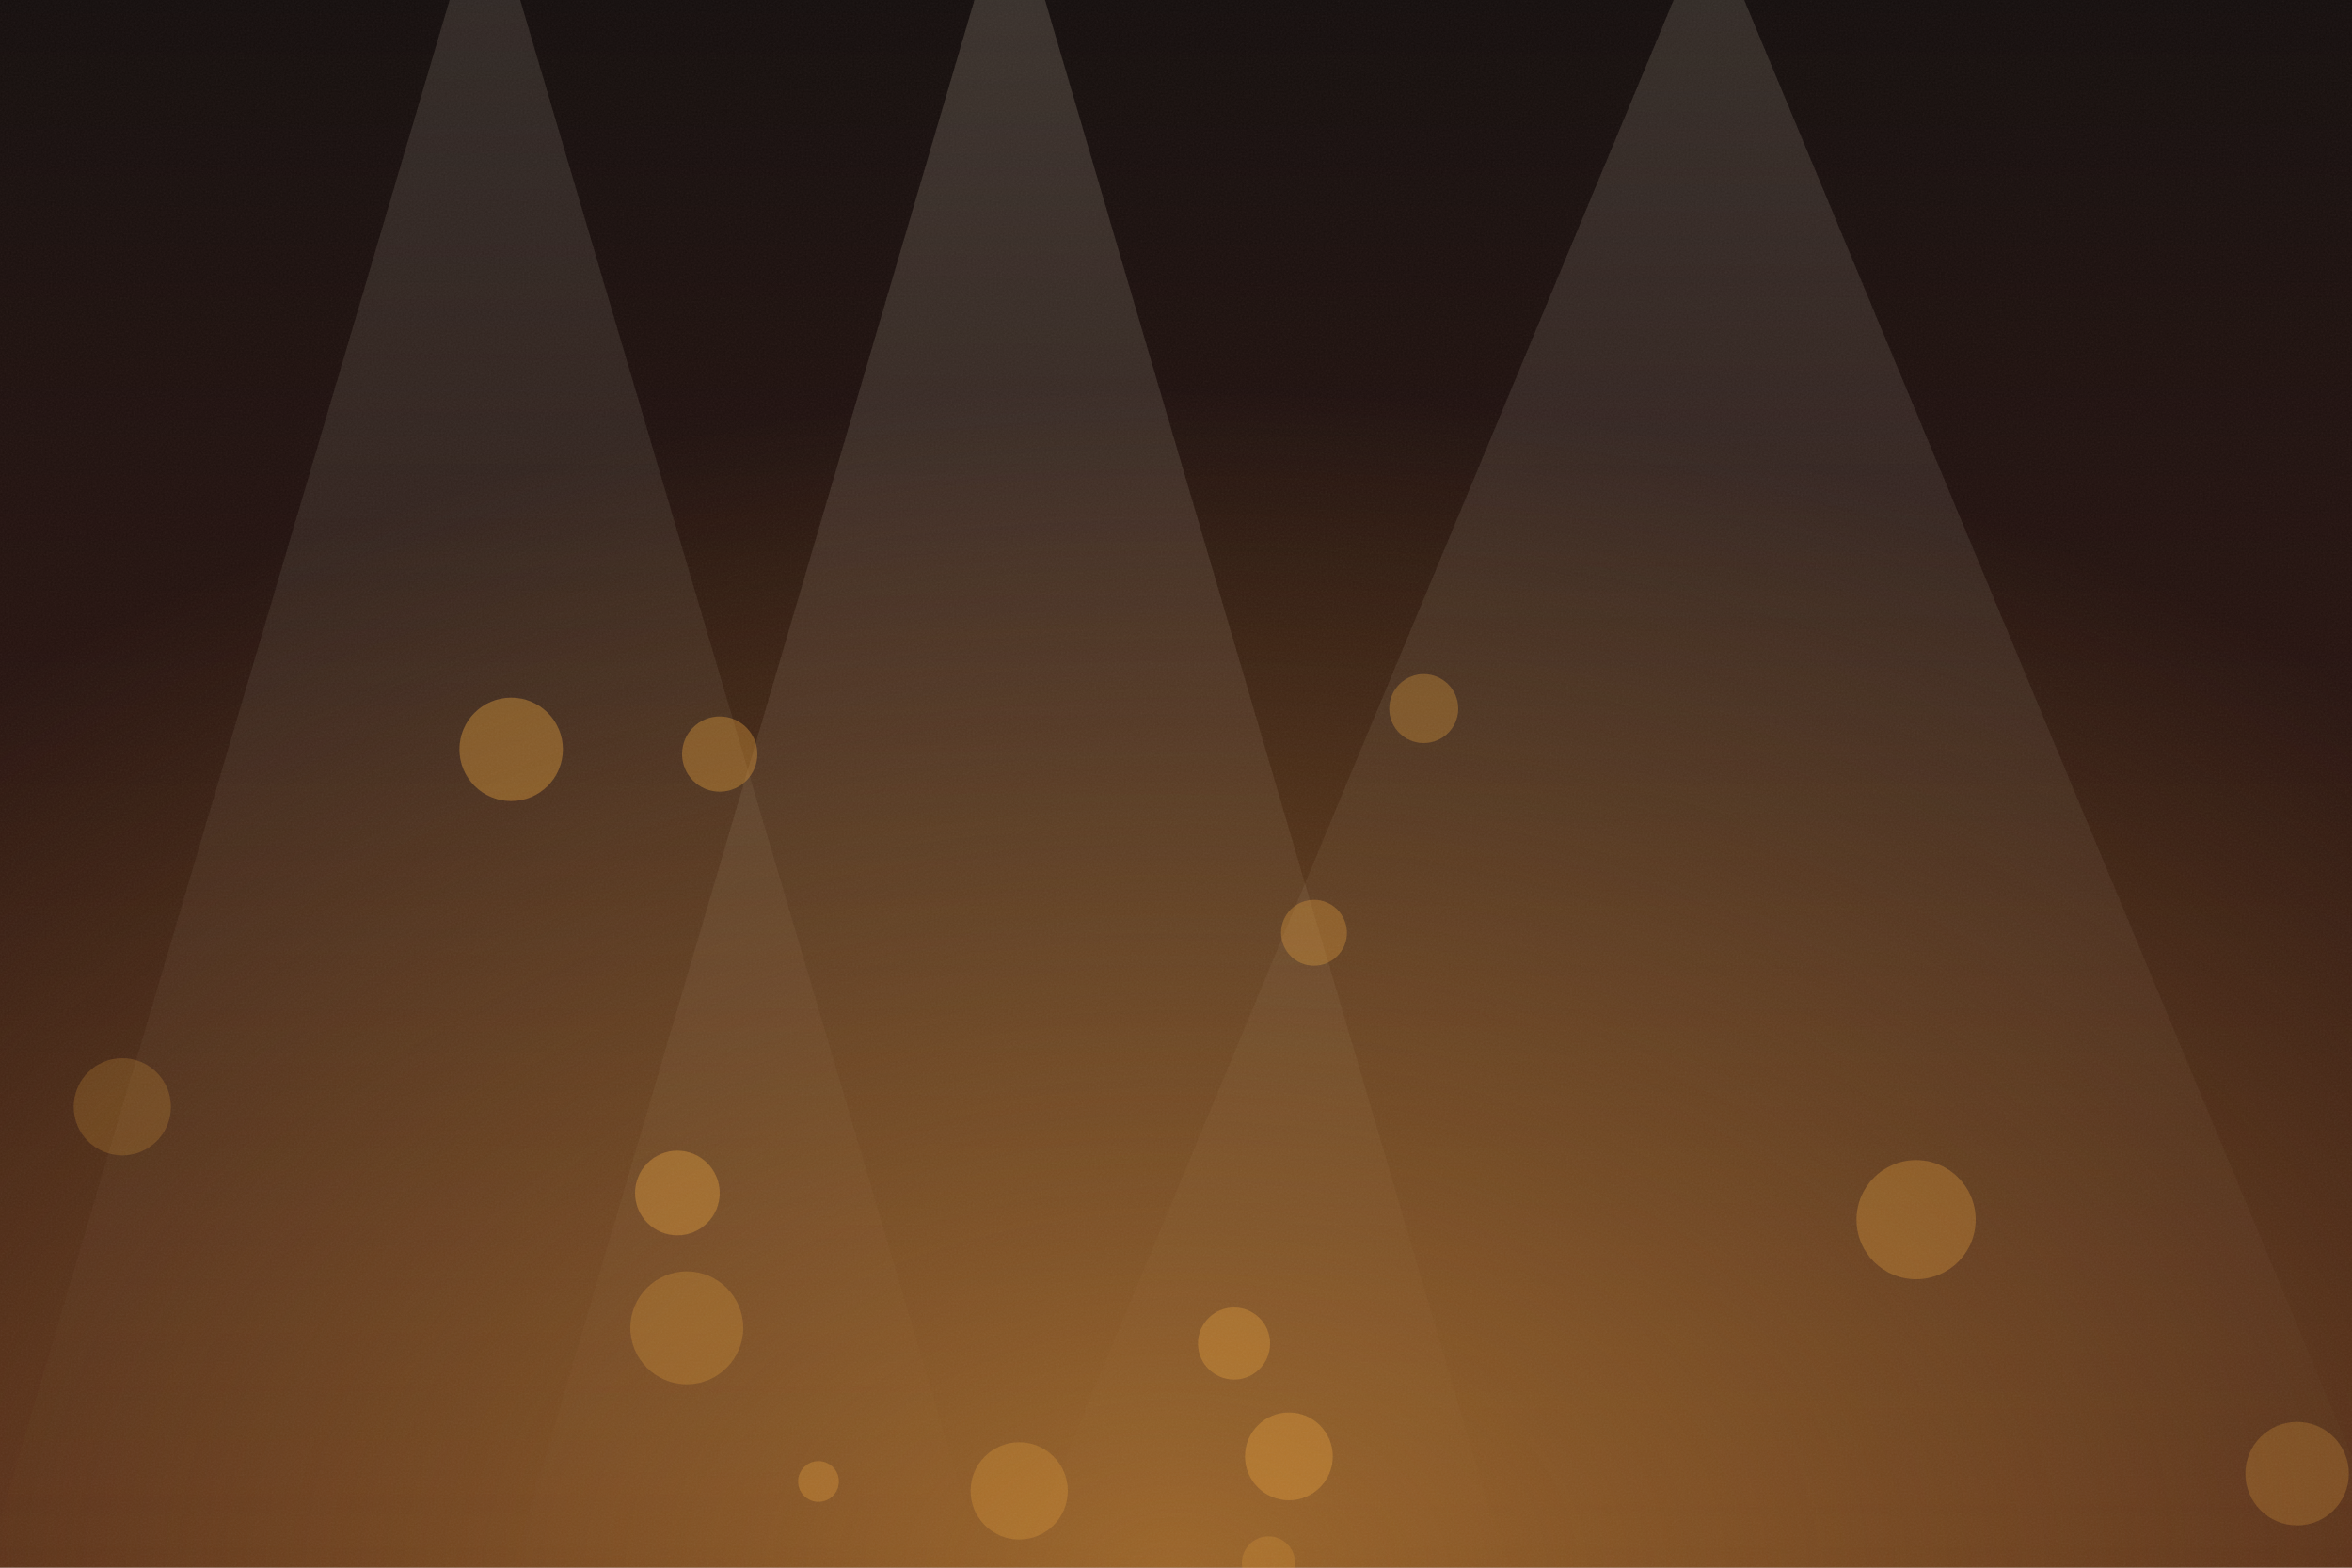
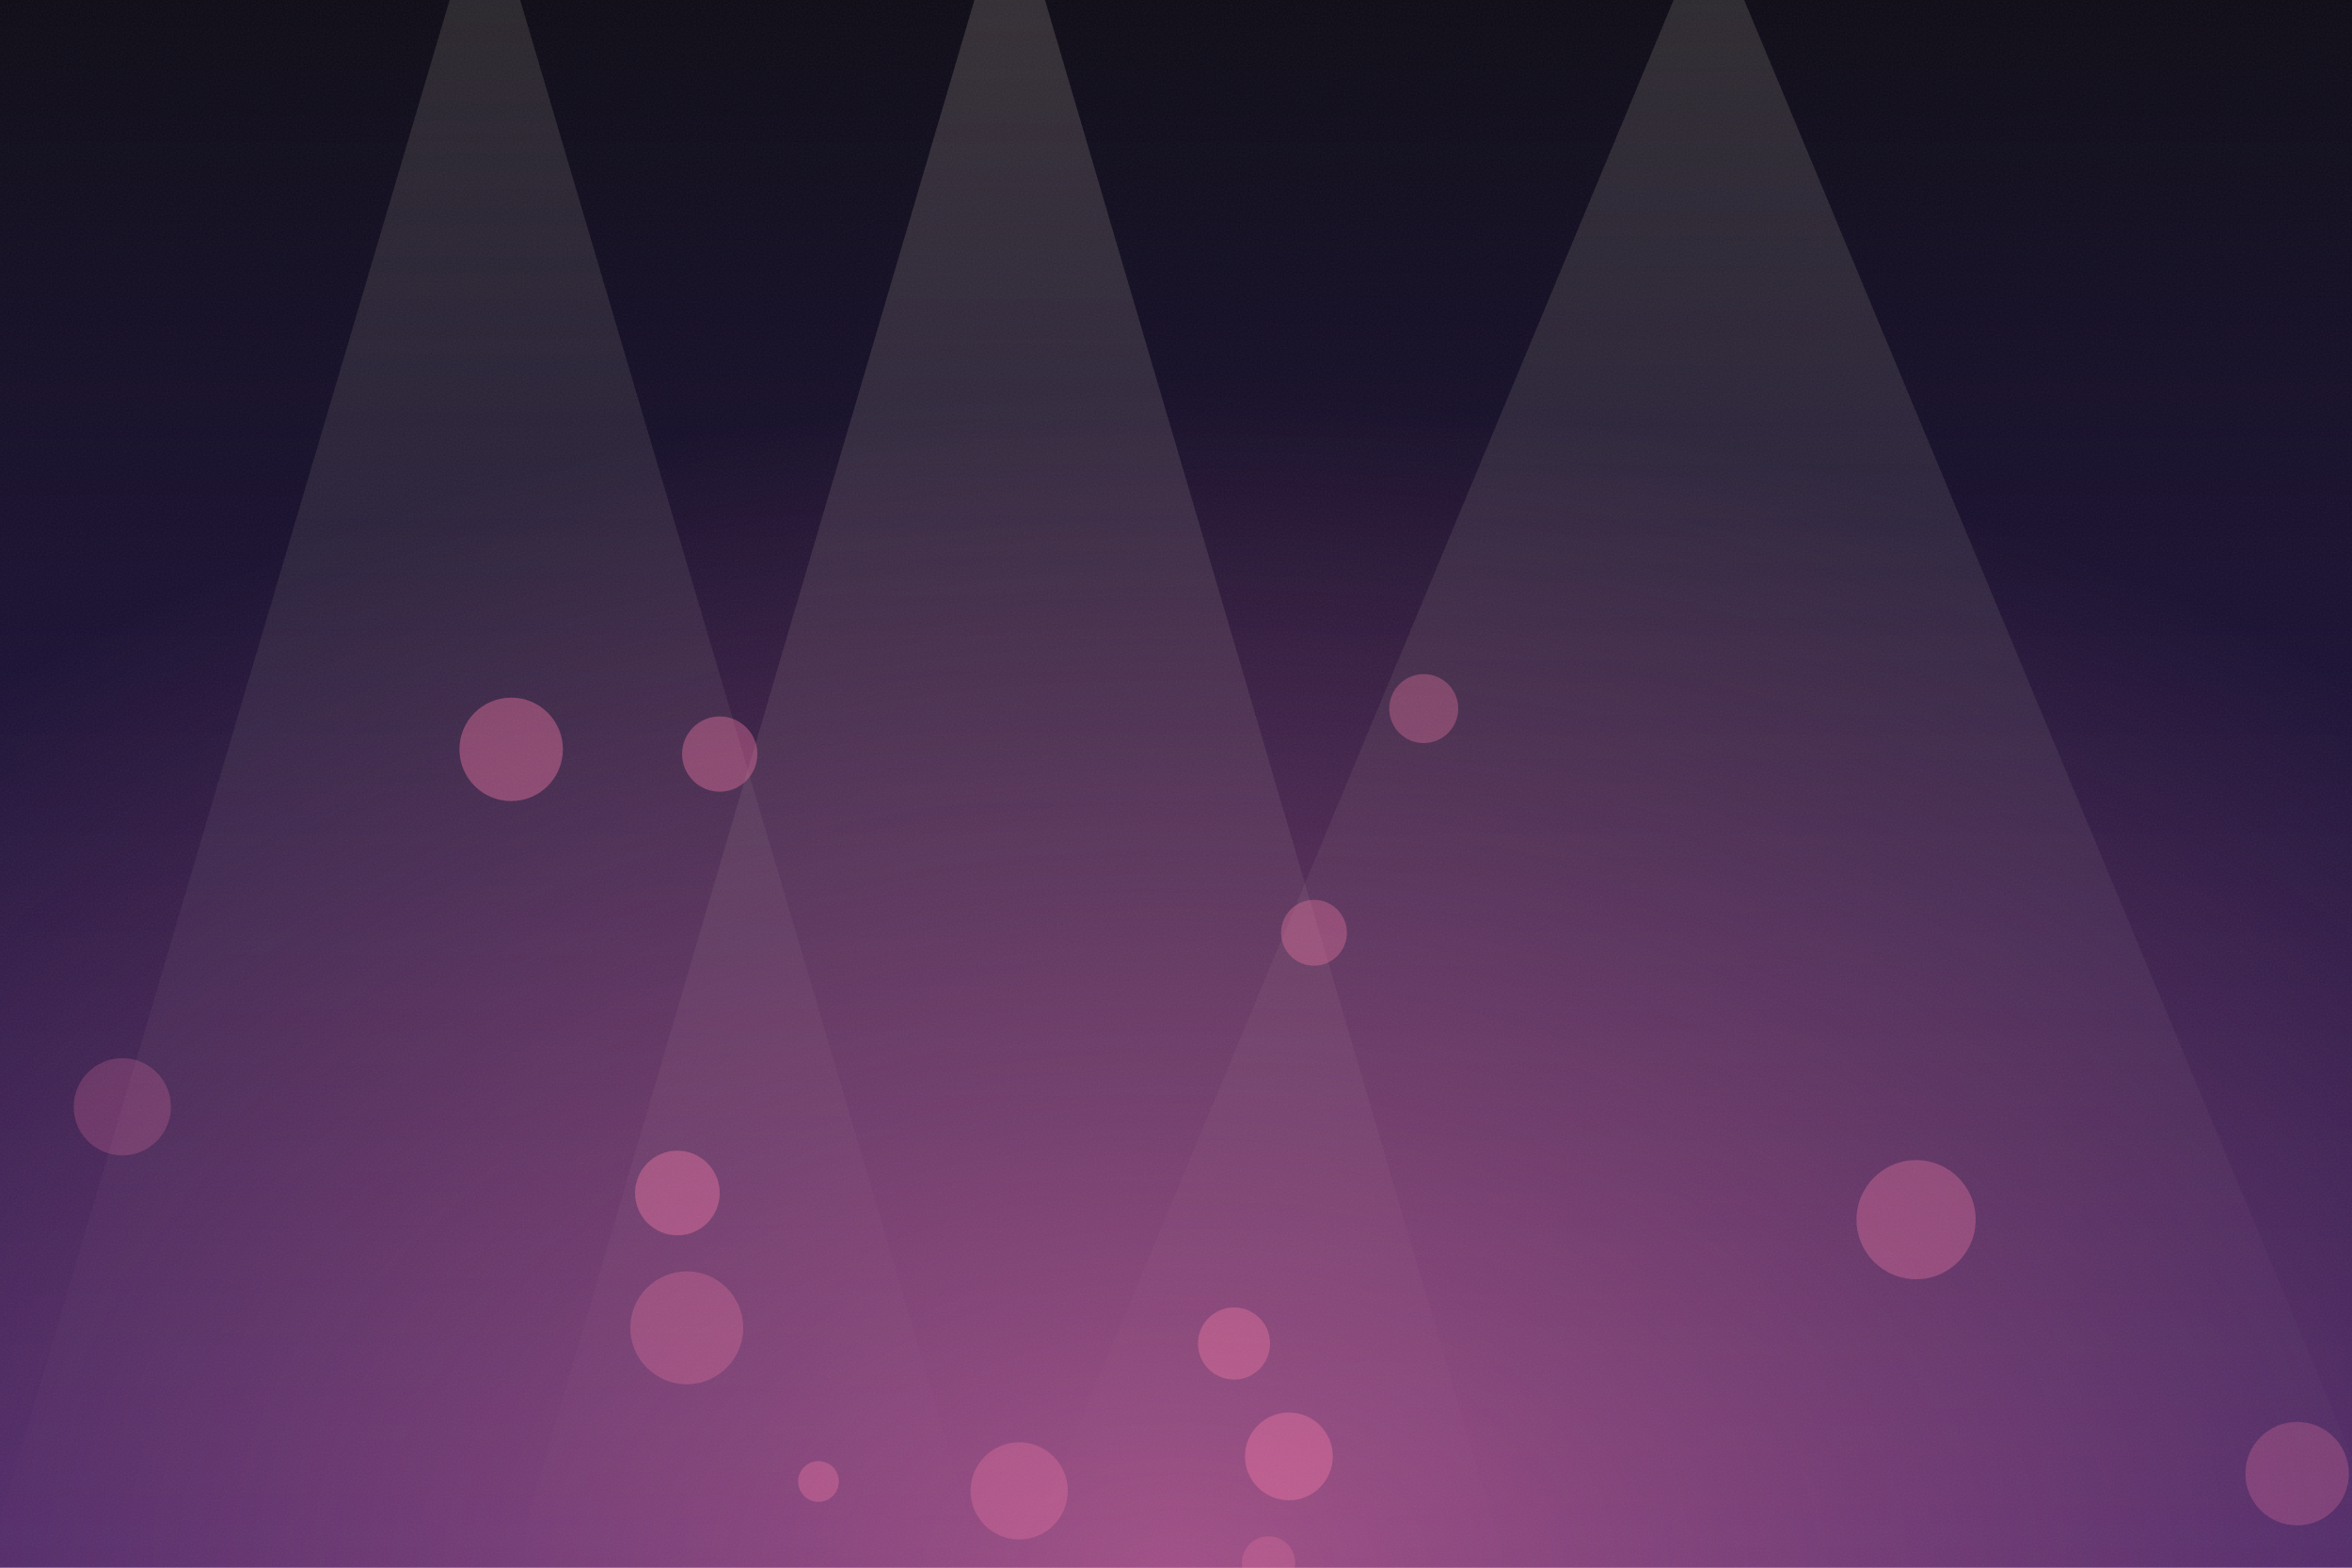
<svg xmlns="http://www.w3.org/2000/svg" width="1500" height="1000" viewBox="0 0 1500 1000">
  <defs>
    <linearGradient id="bg" x1="0" y1="0" x2="0" y2="1">
-       <stop offset="0" stop-color="#140d0c" />
-       <stop offset="1" stop-color="#3d1a12" />
+       <stop offset="0" stop-color="#0d0a15" />
+       <stop offset="1" stop-color="#2c1a5c" />
    </linearGradient>
    <linearGradient id="beam" x1="0" y1="0" x2="0" y2="1">
      <stop offset="0" stop-color="#fff2d6" stop-opacity=".6" />
      <stop offset="1" stop-color="#fff6e3" stop-opacity="0" />
    </linearGradient>
    <radialGradient id="glow" cx=".5" cy="1" r=".75">
-       <stop offset="0" stop-color="#e9a23b" stop-opacity=".55" />
-       <stop offset="1" stop-color="#e9a23b" stop-opacity="0" />
+       <stop offset="0" stop-color="#ff7aa8" stop-opacity=".55" />
+       <stop offset="1" stop-color="#ff7aa8" stop-opacity="0" />
    </radialGradient>
    <filter id="grain">
      <feTurbulence type="fractalNoise" baseFrequency=".85" numOctaves="2" stitchTiles="stitch" />
      <feColorMatrix type="saturate" values="0" />
    </filter>
  </defs>
  <rect width="1500" height="1000" fill="url(#bg)" />
  <polygon points="286.761,0 331.761,0 627.412,1000 -8.891,1000" fill="url(#beam)" opacity="0.20" />
  <polygon points="621.443,0 666.443,0 960.716,1000 327.17,1000" fill="url(#beam)" opacity="0.26" />
  <polygon points="1067.369,0 1112.369,0 1529.546,1000 650.192,1000" fill="url(#beam)" opacity="0.22" />
  <rect width="1500" height="1000" fill="url(#glow)" />
-   <circle cx="459" cy="481" r="24" fill="#e9a23b" opacity="0.36" />
-   <circle cx="432" cy="761" r="27" fill="#e9a23b" opacity="0.37" />
-   <circle cx="809" cy="997" r="17" fill="#e9a23b" opacity="0.23" />
-   <circle cx="908" cy="452" r="22" fill="#e9a23b" opacity="0.31" />
-   <circle cx="838" cy="595" r="21" fill="#e9a23b" opacity="0.32" />
-   <circle cx="1465" cy="940" r="33" fill="#e9a23b" opacity="0.24" />
-   <circle cx="522" cy="945" r="13" fill="#e9a23b" opacity="0.32" />
-   <circle cx="650" cy="951" r="31" fill="#e9a23b" opacity="0.28" />
-   <circle cx="326" cy="478" r="33" fill="#e9a23b" opacity="0.38" />
-   <circle cx="787" cy="857" r="23" fill="#e9a23b" opacity="0.34" />
-   <circle cx="438" cy="847" r="36" fill="#e9a23b" opacity="0.26" />
-   <circle cx="78" cy="706" r="31" fill="#e9a23b" opacity="0.21" />
-   <circle cx="1222" cy="778" r="38" fill="#e9a23b" opacity="0.31" />
-   <circle cx="822" cy="929" r="28" fill="#e9a23b" opacity="0.36" />
+   <circle cx="459" cy="481" r="24" fill="#ff7aa8" opacity="0.36" />
+   <circle cx="432" cy="761" r="27" fill="#ff7aa8" opacity="0.37" />
+   <circle cx="809" cy="997" r="17" fill="#ff7aa8" opacity="0.23" />
+   <circle cx="908" cy="452" r="22" fill="#ff7aa8" opacity="0.31" />
+   <circle cx="838" cy="595" r="21" fill="#ff7aa8" opacity="0.32" />
+   <circle cx="1465" cy="940" r="33" fill="#ff7aa8" opacity="0.24" />
+   <circle cx="522" cy="945" r="13" fill="#ff7aa8" opacity="0.32" />
+   <circle cx="650" cy="951" r="31" fill="#ff7aa8" opacity="0.28" />
+   <circle cx="326" cy="478" r="33" fill="#ff7aa8" opacity="0.38" />
+   <circle cx="787" cy="857" r="23" fill="#ff7aa8" opacity="0.34" />
+   <circle cx="438" cy="847" r="36" fill="#ff7aa8" opacity="0.26" />
+   <circle cx="78" cy="706" r="31" fill="#ff7aa8" opacity="0.21" />
+   <circle cx="1222" cy="778" r="38" fill="#ff7aa8" opacity="0.31" />
+   <circle cx="822" cy="929" r="28" fill="#ff7aa8" opacity="0.36" />
  <rect width="1500" height="1000" filter="url(#grain)" opacity=".07" />
</svg>
